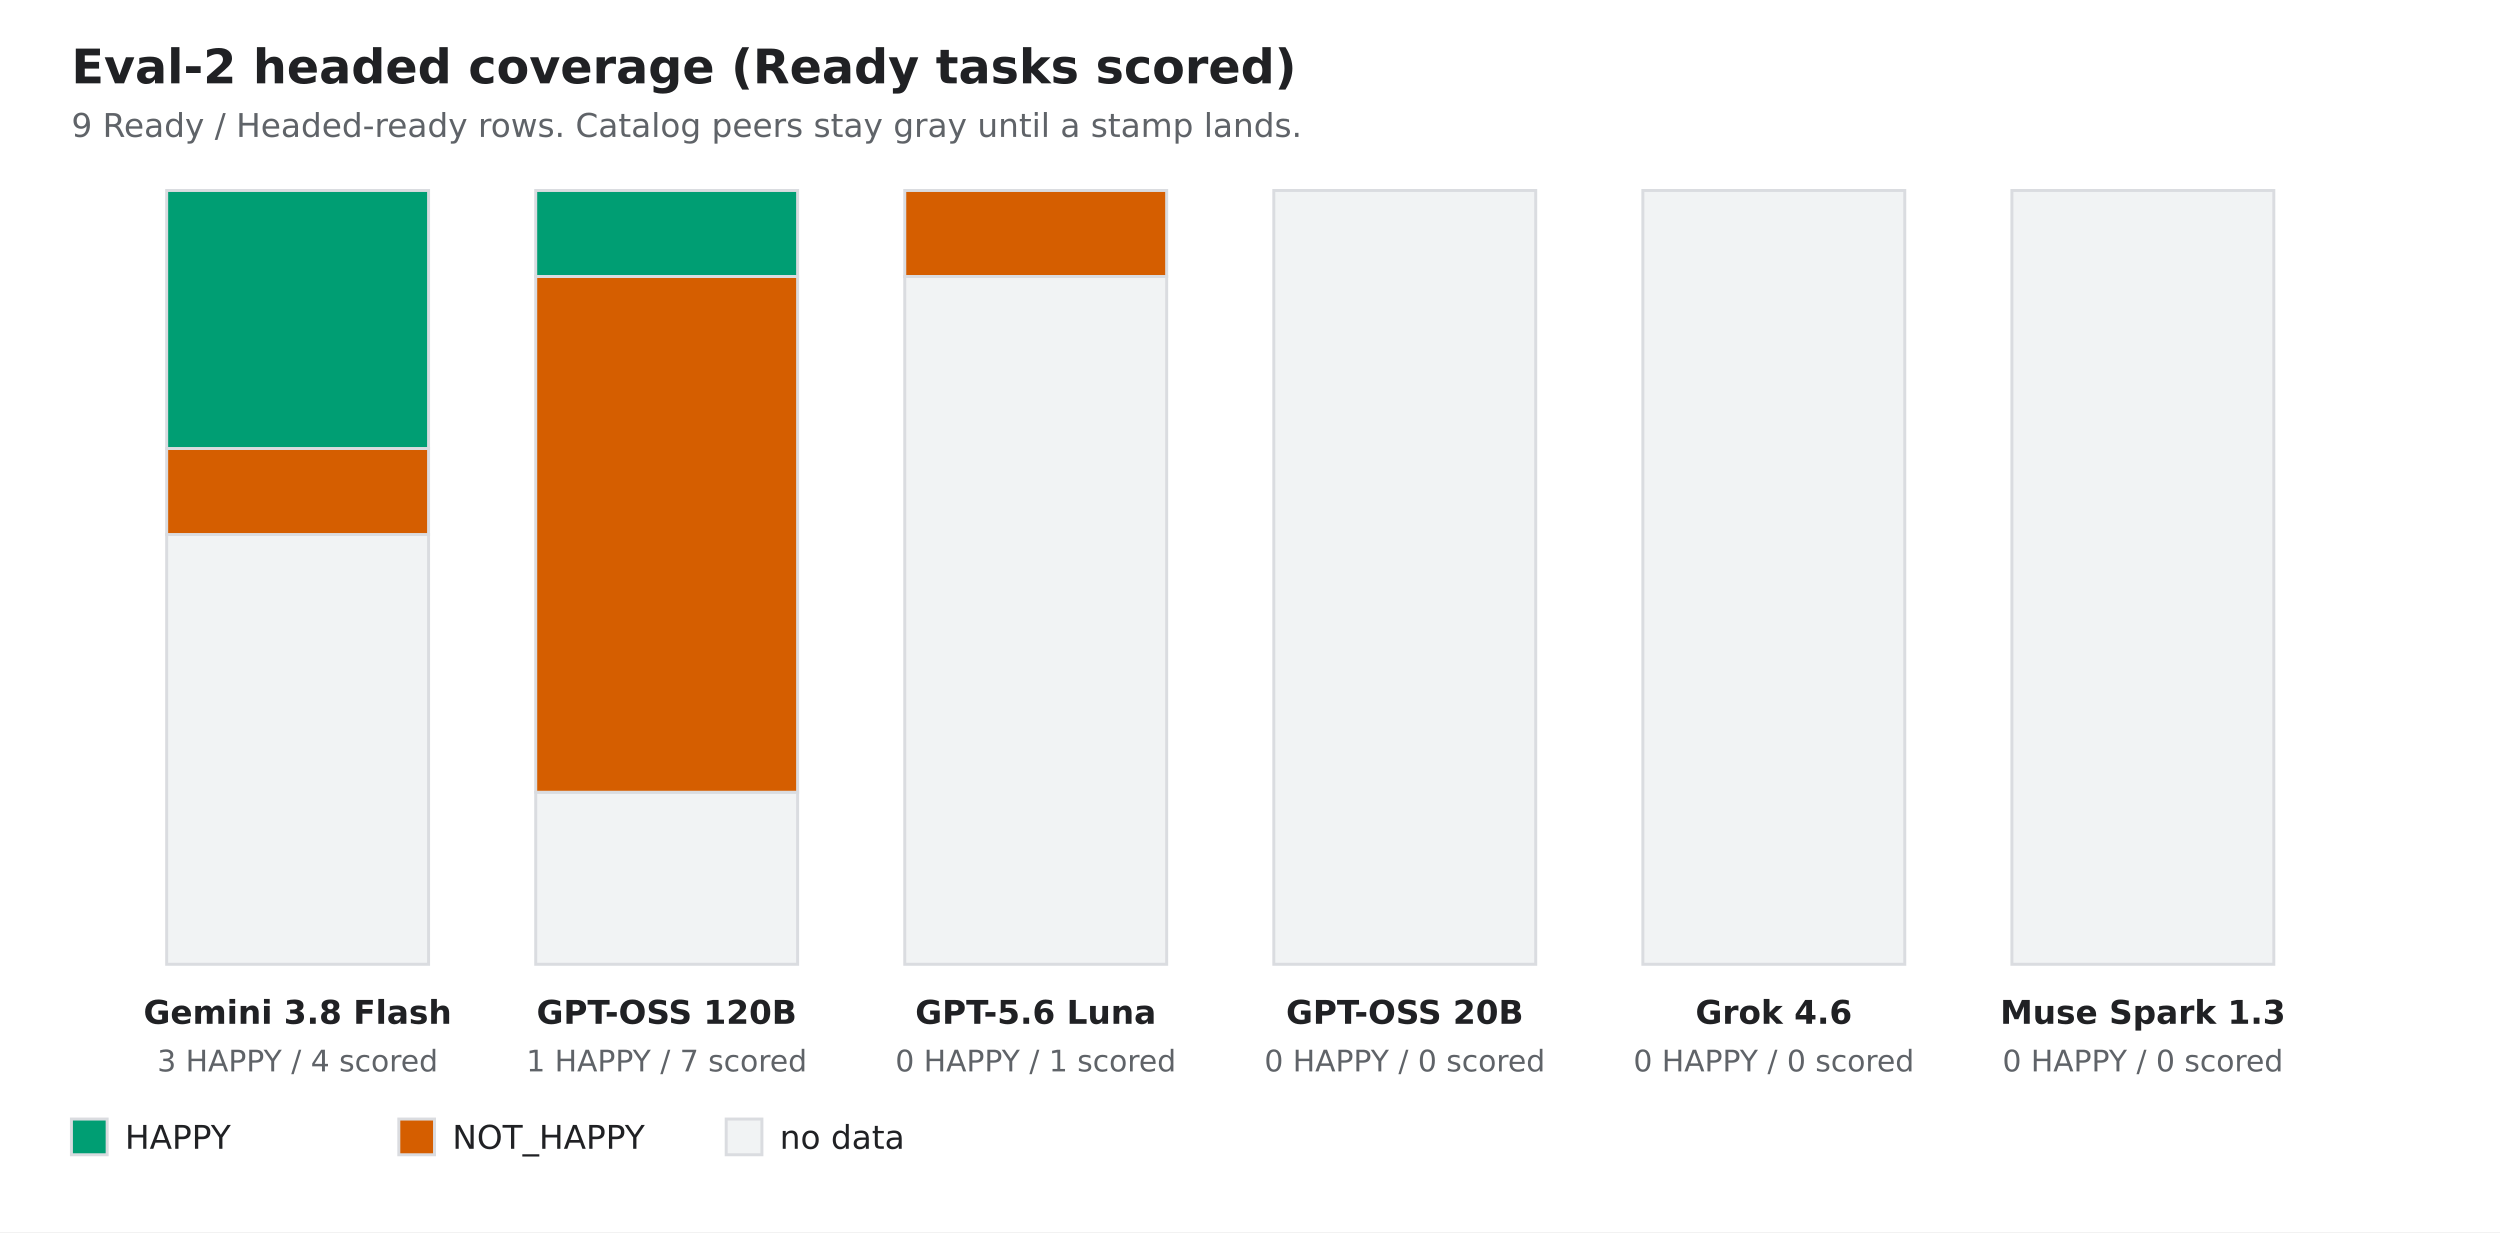
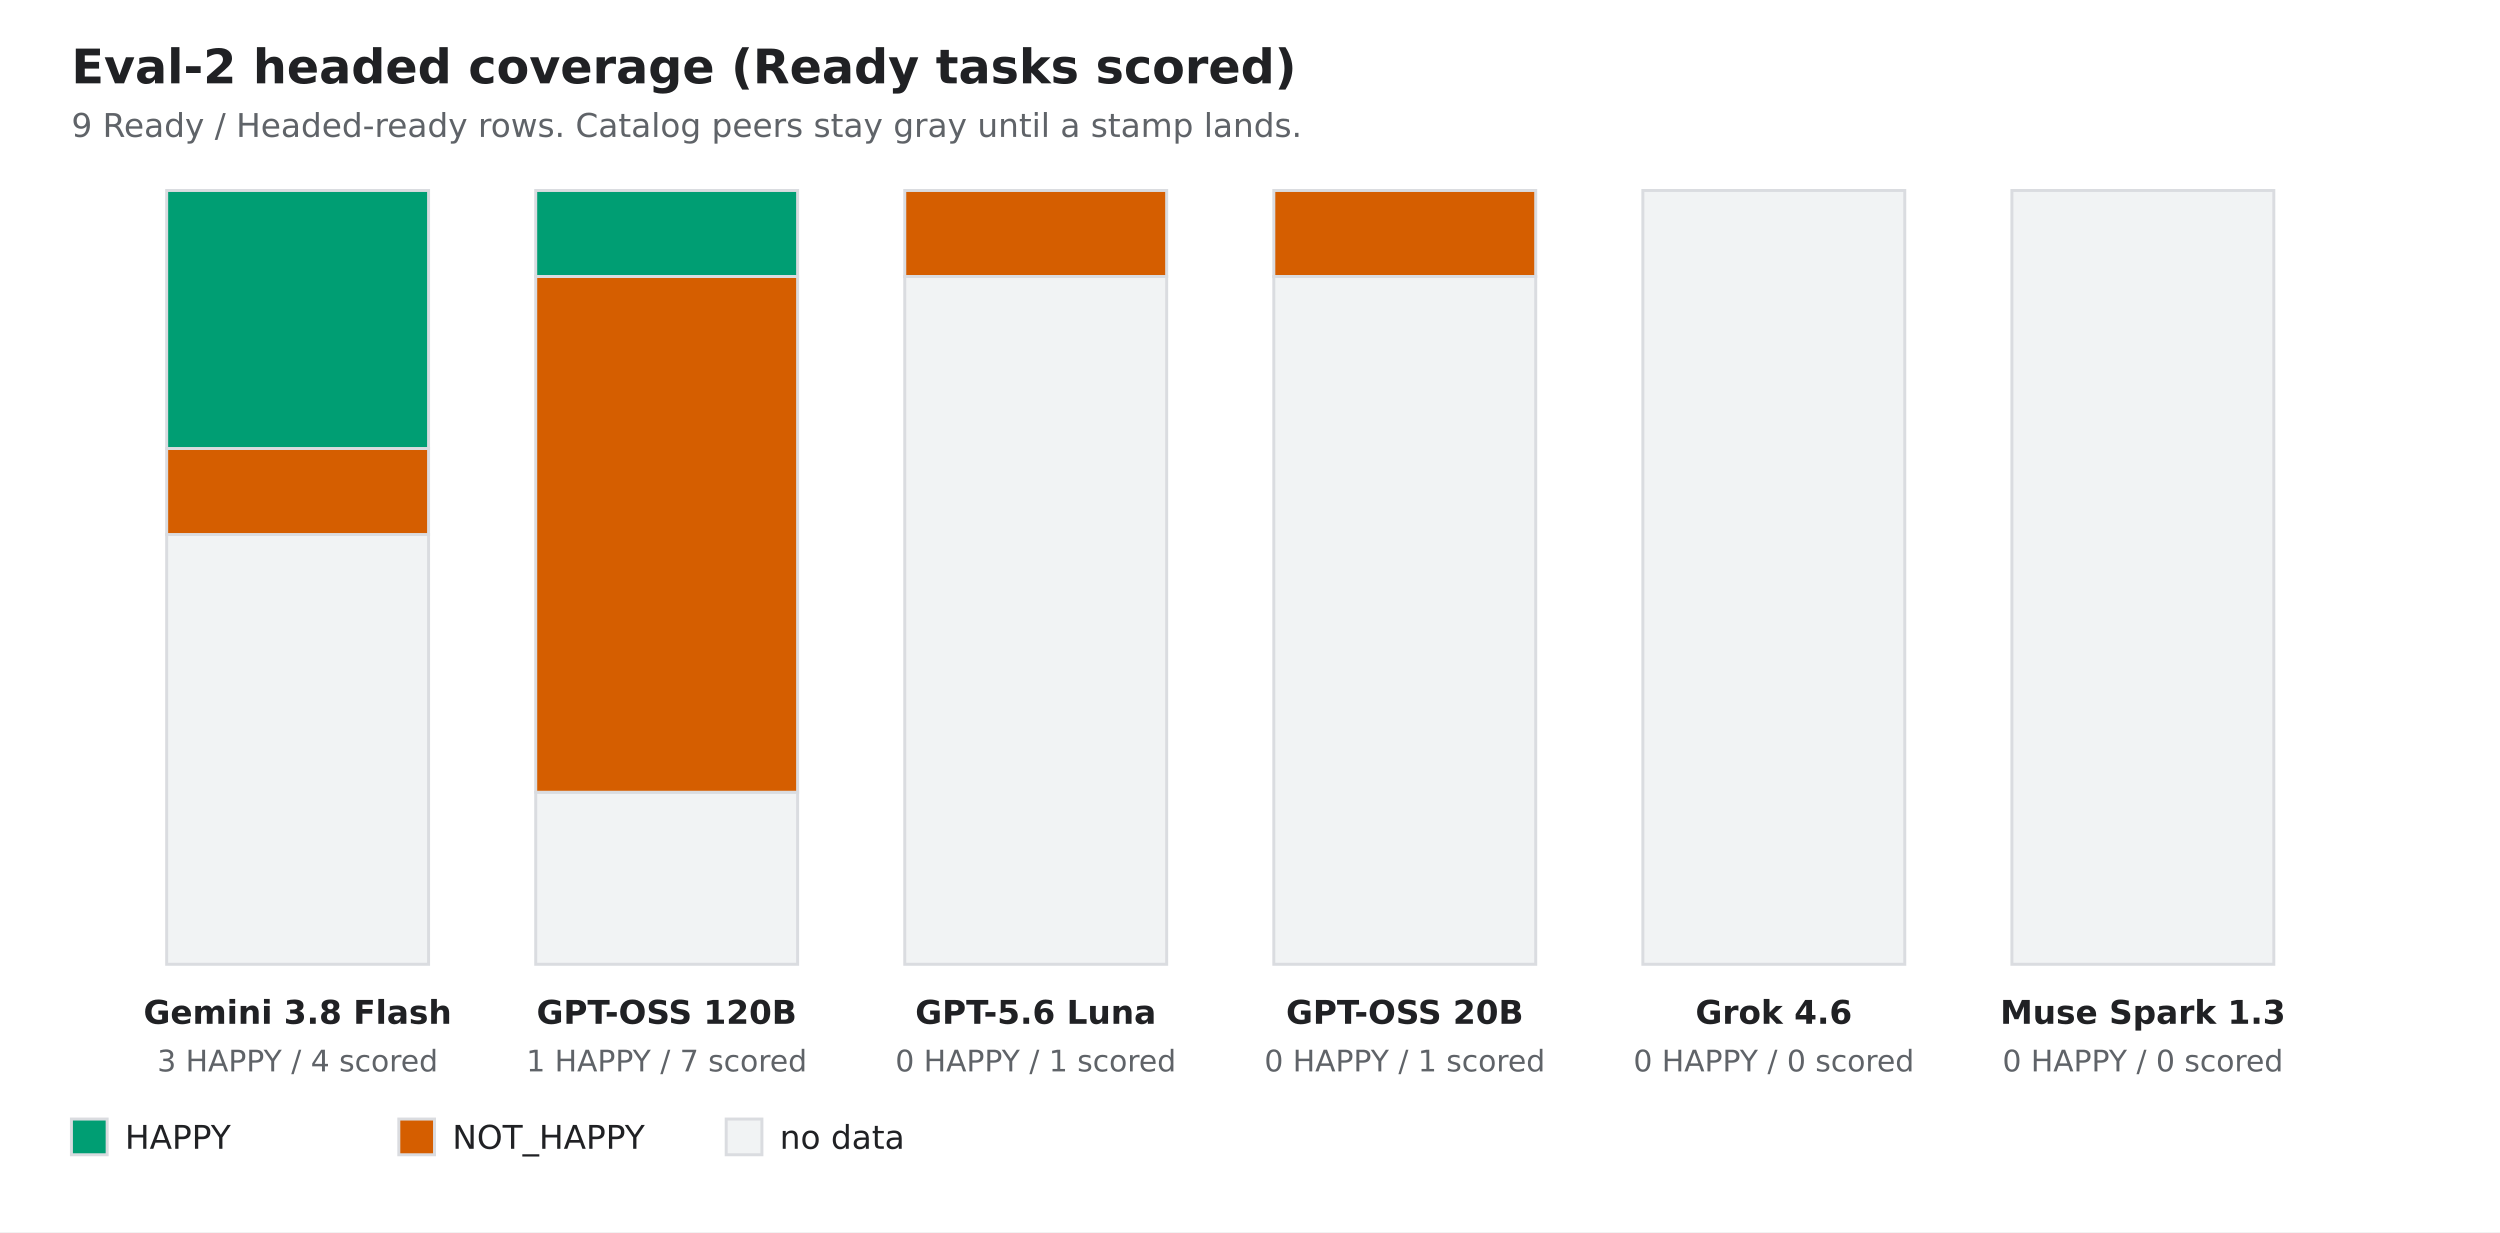
<svg xmlns="http://www.w3.org/2000/svg" width="840" height="414" viewBox="0 0 840 414" role="img">
  <rect width="840" height="414" fill="#ffffff" />
  <text x="24" y="28" font-family="DejaVu Sans, sans-serif" font-size="16" font-weight="700" fill="#202124">Eval-2 headed coverage (Ready tasks scored)</text>
  <text x="24" y="46" font-family="DejaVu Sans, sans-serif" font-size="11" fill="#5f6368">9 Ready / Headed-ready rows. Catalog peers stay gray until a stamp lands.</text>
  <rect x="56.0" y="179.6" width="88" height="144.4" fill="#F1F3F4" stroke="#dadce0" data-segment="no data" />
  <rect x="56.0" y="150.7" width="88" height="28.9" fill="#D55E00" stroke="#dadce0" data-segment="NOT_HAPPY" />
  <rect x="56.0" y="64.0" width="88" height="86.7" fill="#009E73" stroke="#dadce0" data-segment="HAPPY" />
  <text x="100.0" y="344" text-anchor="middle" font-family="DejaVu Sans, sans-serif" font-size="11" font-weight="700" fill="#202124">Gemini 3.8 Flash</text>
  <text x="100.0" y="360" text-anchor="middle" font-family="DejaVu Sans, sans-serif" font-size="10" fill="#5f6368">3 HAPPY / 4 scored</text>
  <rect x="180.0" y="266.2" width="88" height="57.8" fill="#F1F3F4" stroke="#dadce0" data-segment="no data" />
  <rect x="180.0" y="92.9" width="88" height="173.3" fill="#D55E00" stroke="#dadce0" data-segment="NOT_HAPPY" />
  <rect x="180.0" y="64.0" width="88" height="28.9" fill="#009E73" stroke="#dadce0" data-segment="HAPPY" />
  <text x="224.0" y="344" text-anchor="middle" font-family="DejaVu Sans, sans-serif" font-size="11" font-weight="700" fill="#202124">GPT-OSS 120B</text>
  <text x="224.0" y="360" text-anchor="middle" font-family="DejaVu Sans, sans-serif" font-size="10" fill="#5f6368">1 HAPPY / 7 scored</text>
  <rect x="304.0" y="92.9" width="88" height="231.1" fill="#F1F3F4" stroke="#dadce0" data-segment="no data" />
  <rect x="304.0" y="64.0" width="88" height="28.9" fill="#D55E00" stroke="#dadce0" data-segment="NOT_HAPPY" />
  <text x="348.0" y="344" text-anchor="middle" font-family="DejaVu Sans, sans-serif" font-size="11" font-weight="700" fill="#202124">GPT-5.6 Luna</text>
  <text x="348.0" y="360" text-anchor="middle" font-family="DejaVu Sans, sans-serif" font-size="10" fill="#5f6368">0 HAPPY / 1 scored</text>
-   <rect x="428.0" y="64.0" width="88" height="260.0" fill="#F1F3F4" stroke="#dadce0" data-segment="no data" />
+   <rect x="428.0" y="92.9" width="88" height="231.1" fill="#F1F3F4" stroke="#dadce0" data-segment="no data" />
+   <rect x="428.0" y="64.0" width="88" height="28.9" fill="#D55E00" stroke="#dadce0" data-segment="NOT_HAPPY" />
  <text x="472.0" y="344" text-anchor="middle" font-family="DejaVu Sans, sans-serif" font-size="11" font-weight="700" fill="#202124">GPT-OSS 20B</text>
-   <text x="472.0" y="360" text-anchor="middle" font-family="DejaVu Sans, sans-serif" font-size="10" fill="#5f6368">0 HAPPY / 0 scored</text>
+   <text x="472.0" y="360" text-anchor="middle" font-family="DejaVu Sans, sans-serif" font-size="10" fill="#5f6368">0 HAPPY / 1 scored</text>
  <rect x="552.0" y="64.0" width="88" height="260.0" fill="#F1F3F4" stroke="#dadce0" data-segment="no data" />
  <text x="596.0" y="344" text-anchor="middle" font-family="DejaVu Sans, sans-serif" font-size="11" font-weight="700" fill="#202124">Grok 4.6</text>
  <text x="596.0" y="360" text-anchor="middle" font-family="DejaVu Sans, sans-serif" font-size="10" fill="#5f6368">0 HAPPY / 0 scored</text>
  <rect x="676.0" y="64.0" width="88" height="260.0" fill="#F1F3F4" stroke="#dadce0" data-segment="no data" />
  <text x="720.0" y="344" text-anchor="middle" font-family="DejaVu Sans, sans-serif" font-size="11" font-weight="700" fill="#202124">Muse Spark 1.3</text>
  <text x="720.0" y="360" text-anchor="middle" font-family="DejaVu Sans, sans-serif" font-size="10" fill="#5f6368">0 HAPPY / 0 scored</text>
  <rect x="24" y="376" width="12" height="12" fill="#009E73" stroke="#dadce0" />
  <text x="42" y="386" font-family="DejaVu Sans, sans-serif" font-size="11" fill="#202124">HAPPY</text>
  <rect x="134" y="376" width="12" height="12" fill="#D55E00" stroke="#dadce0" />
  <text x="152" y="386" font-family="DejaVu Sans, sans-serif" font-size="11" fill="#202124">NOT_HAPPY</text>
  <rect x="244" y="376" width="12" height="12" fill="#F1F3F4" stroke="#dadce0" />
  <text x="262" y="386" font-family="DejaVu Sans, sans-serif" font-size="11" fill="#202124">no data</text>
</svg>
